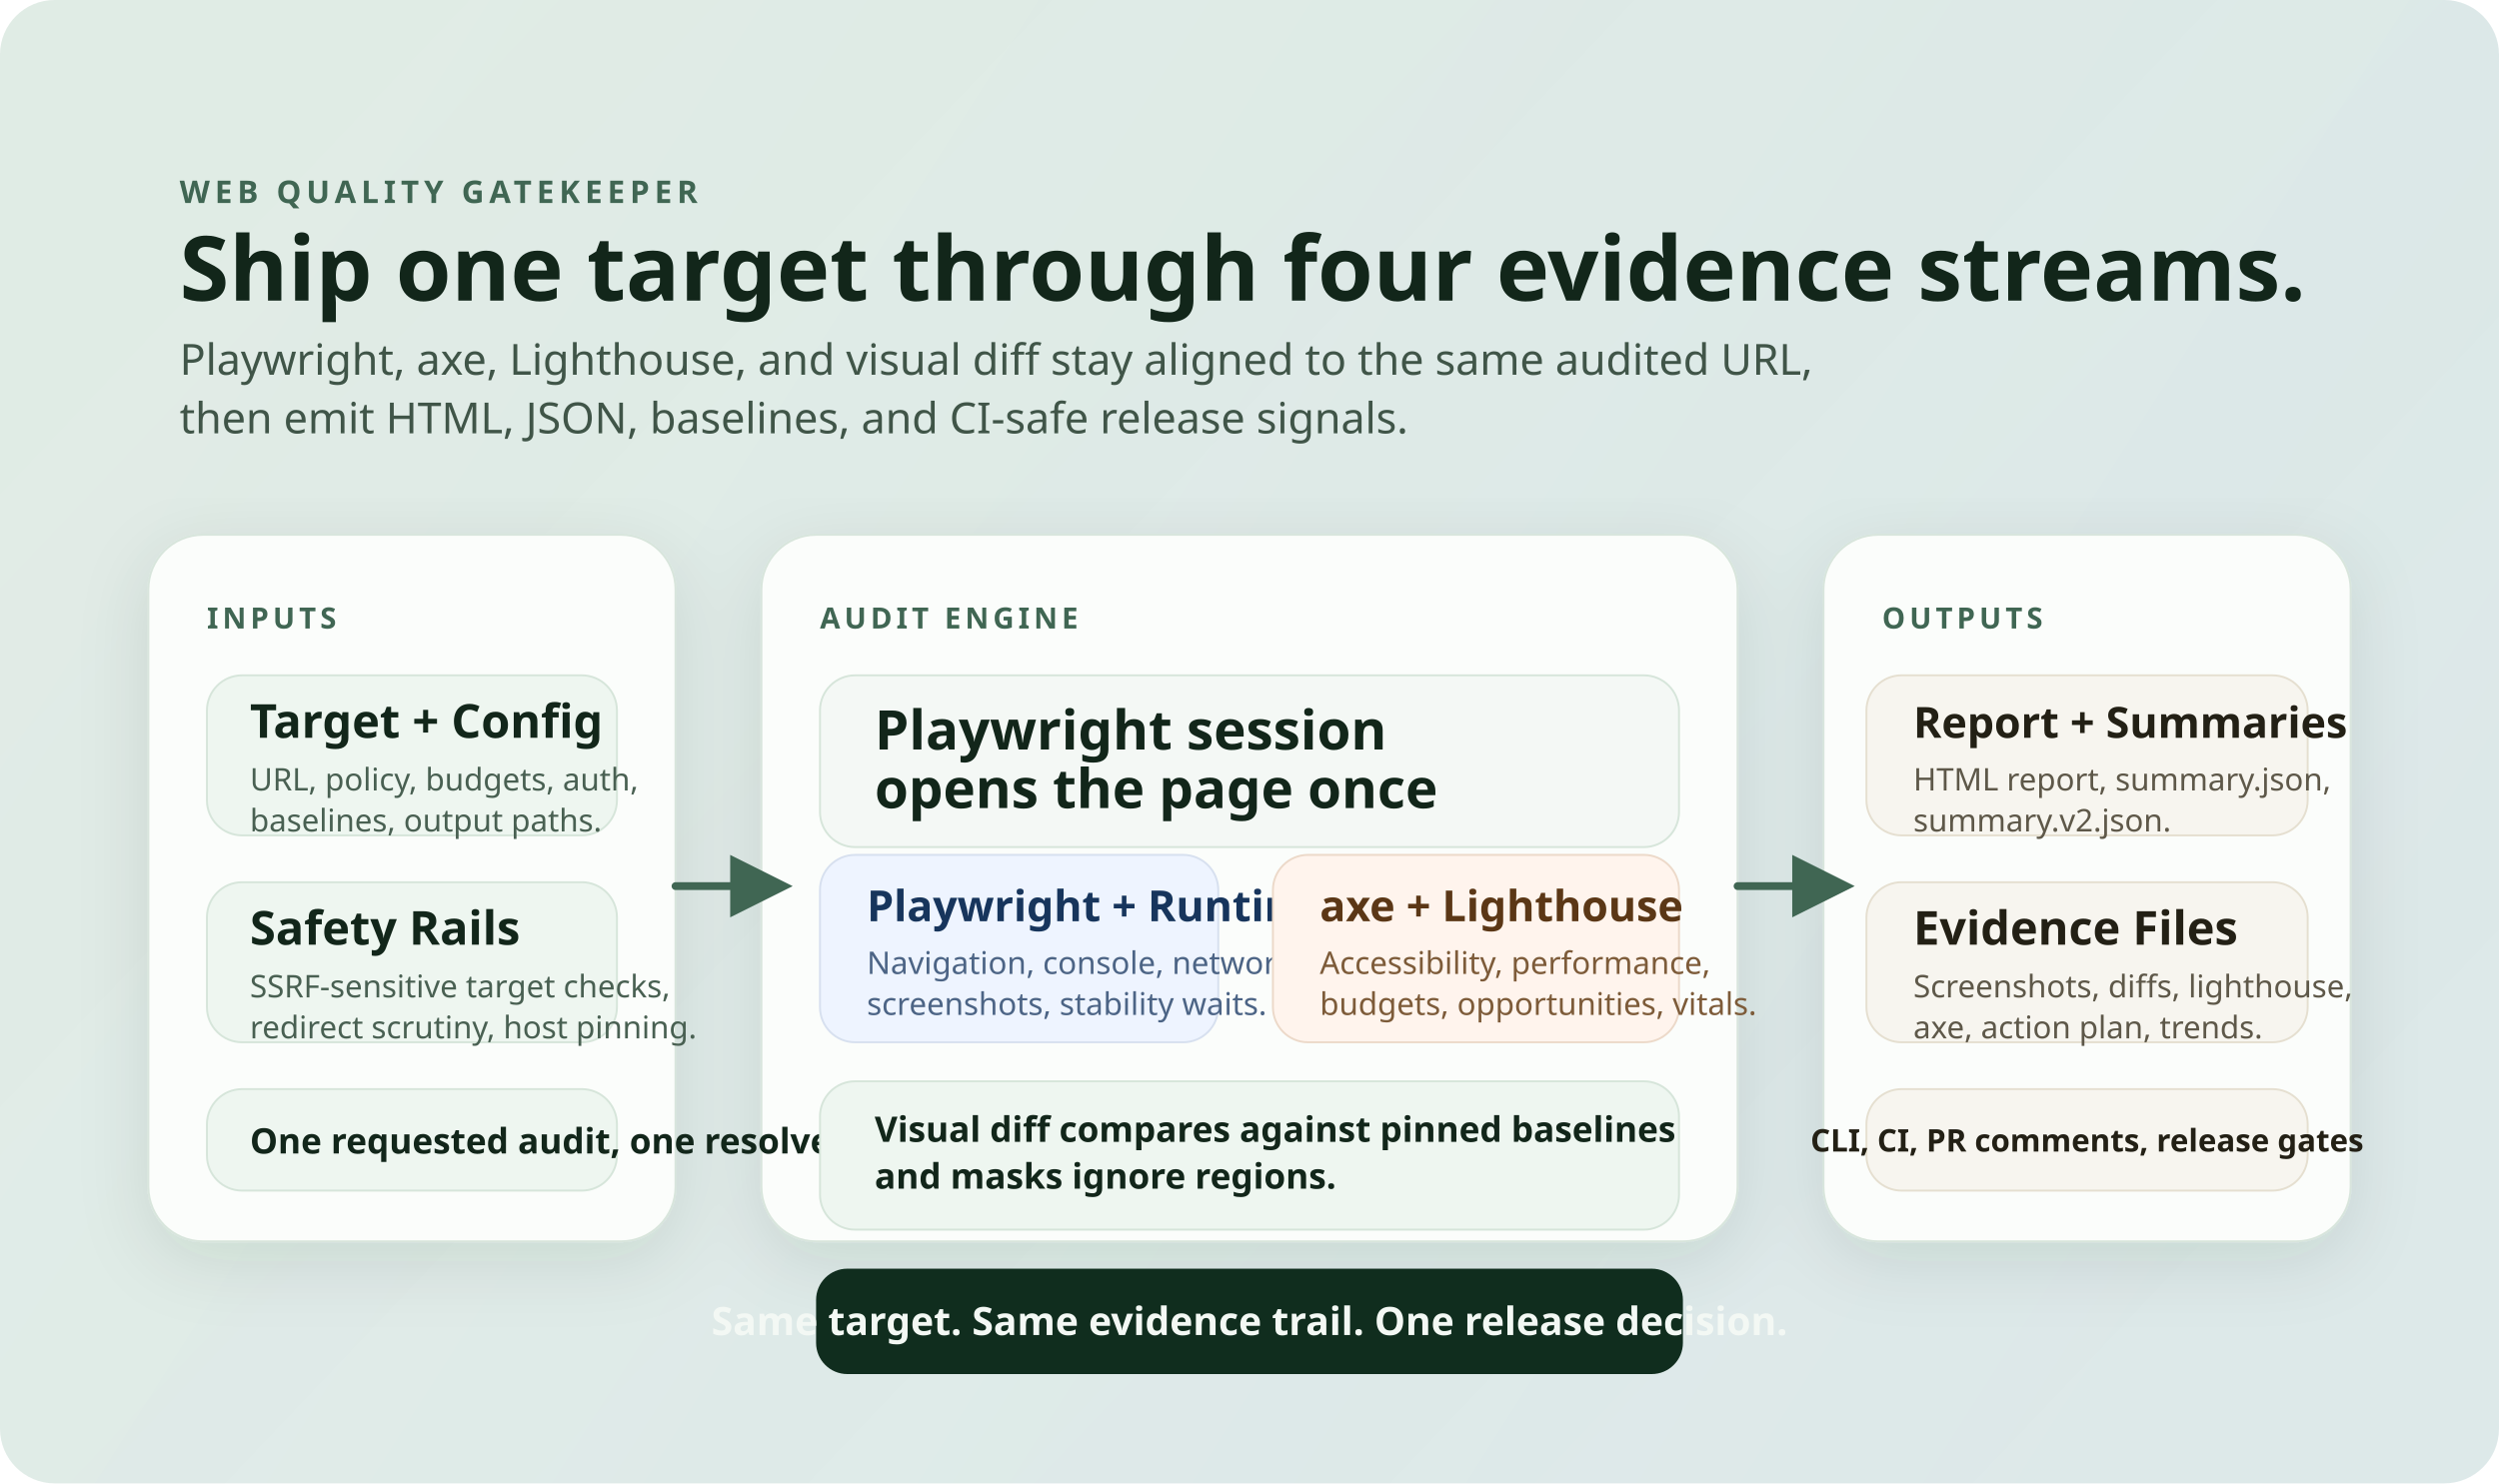
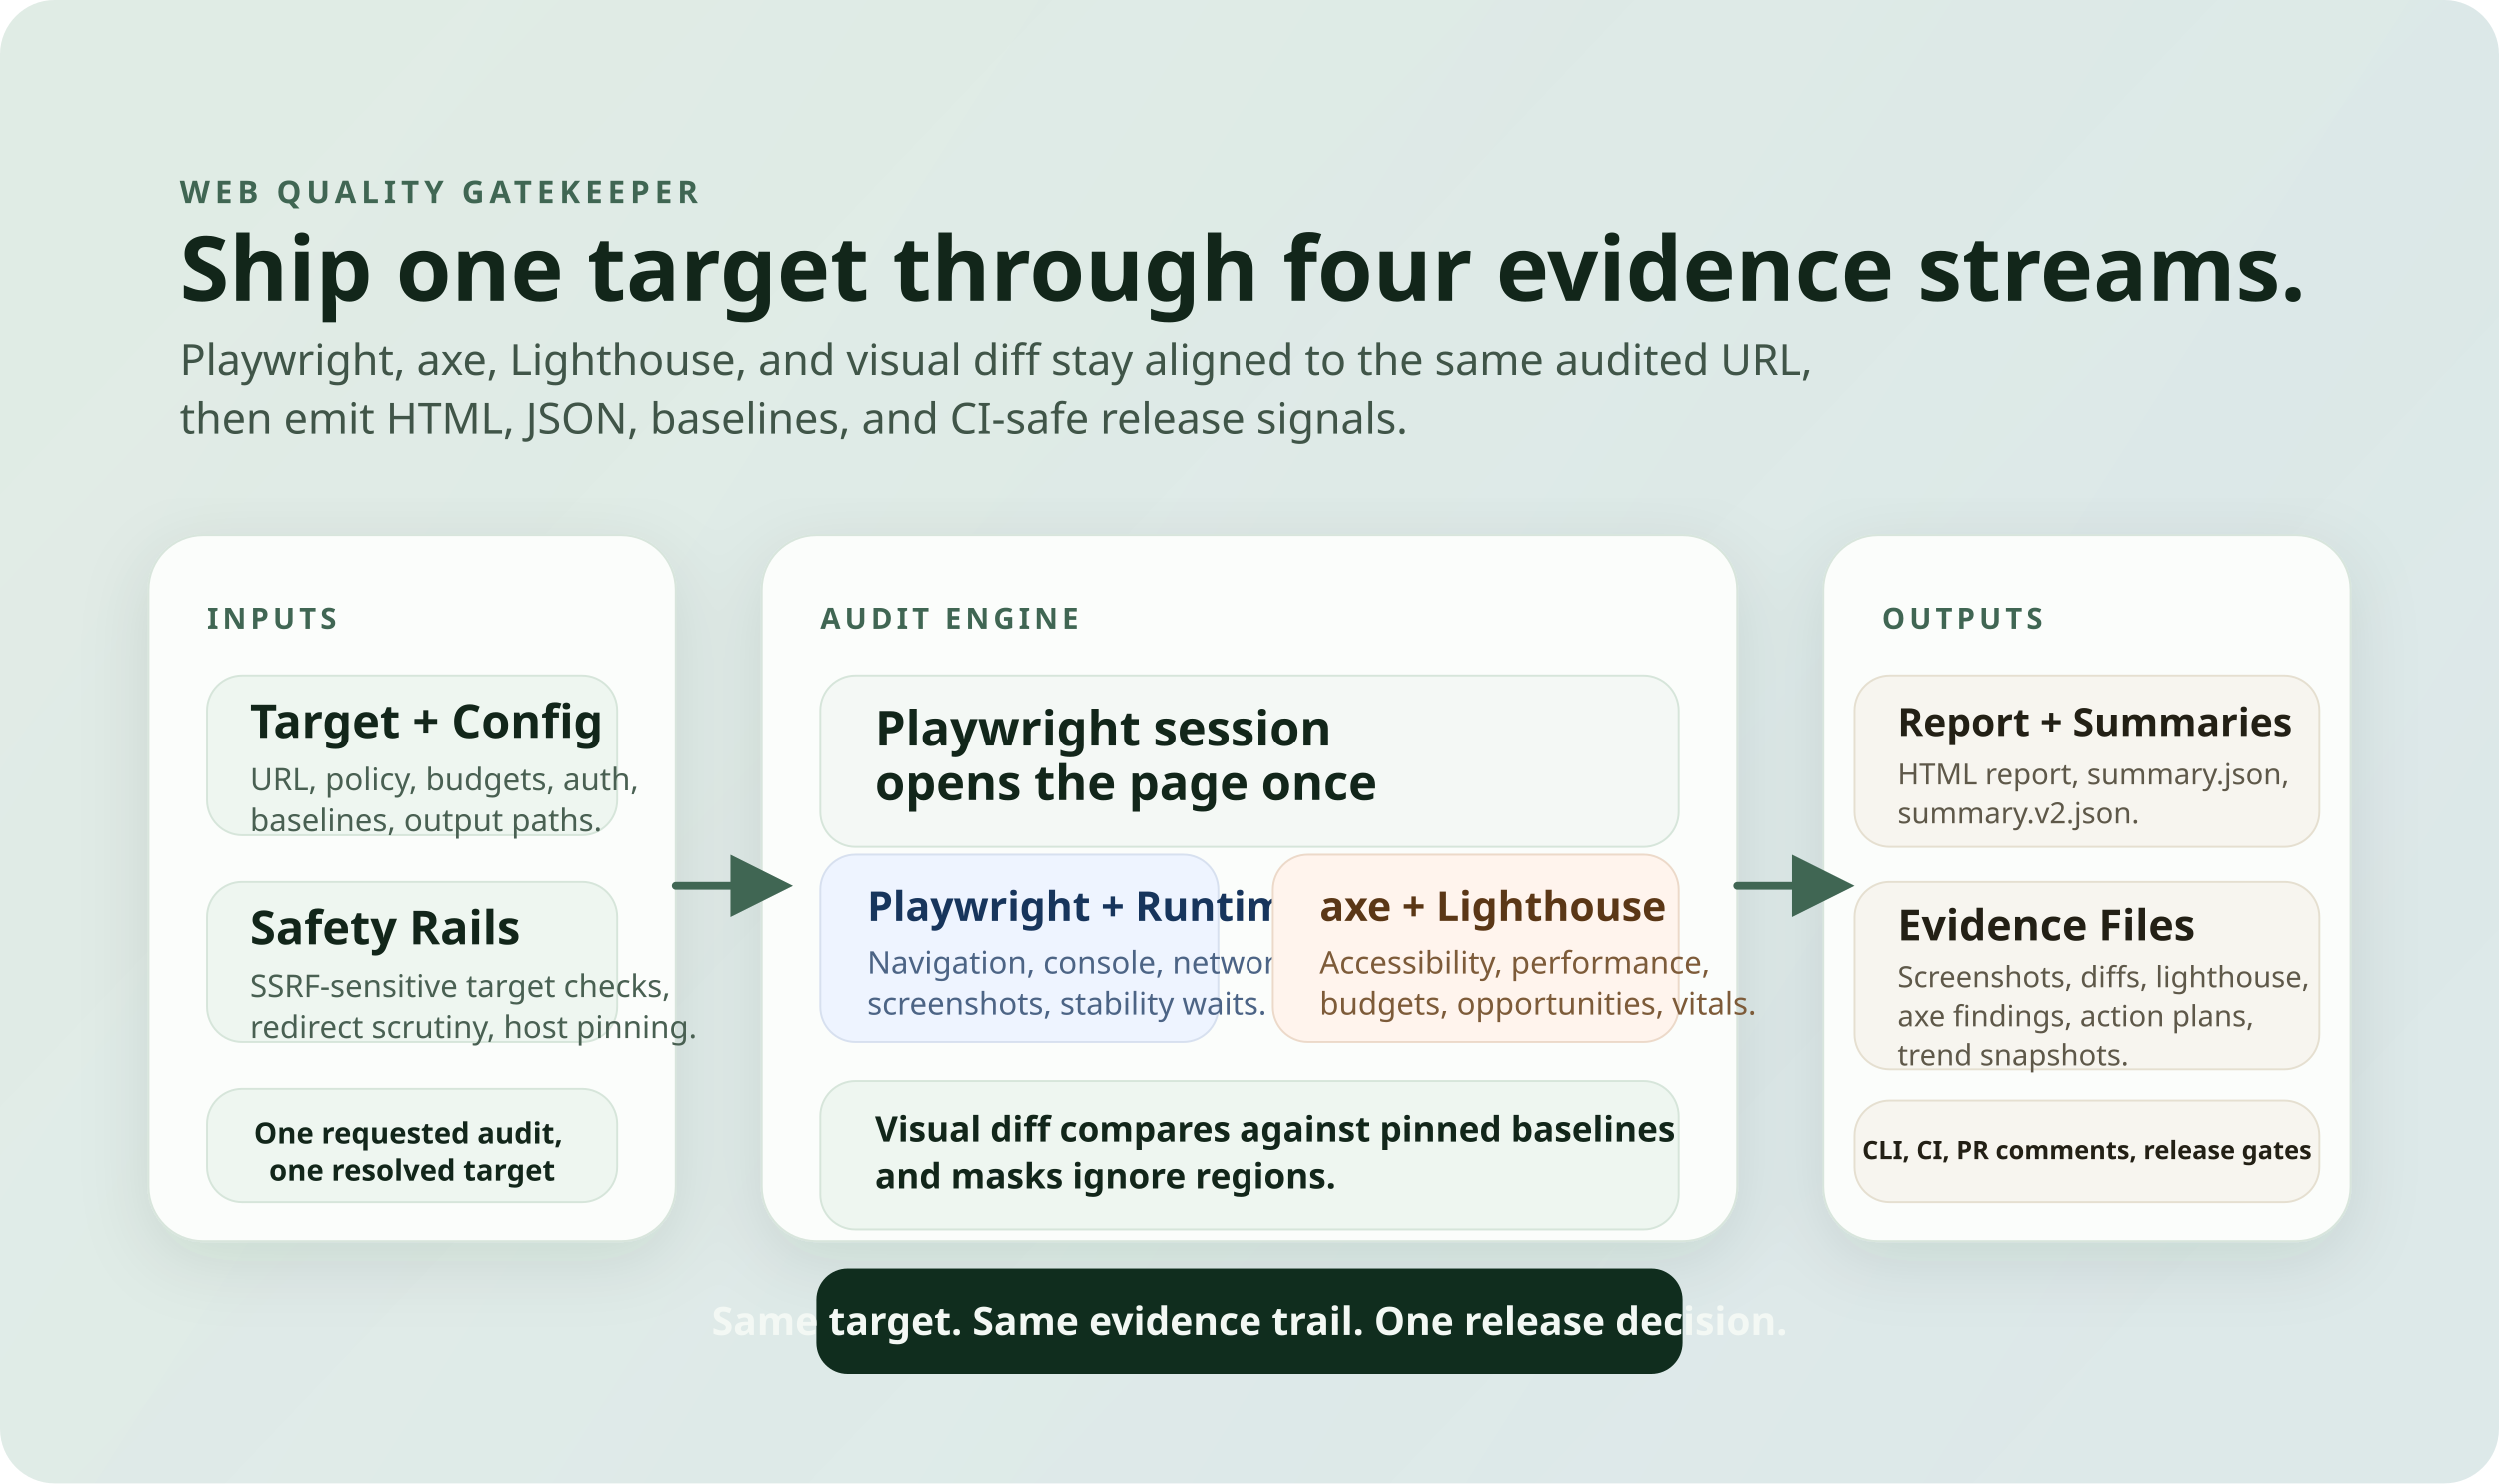
<svg xmlns="http://www.w3.org/2000/svg" viewBox="0 0 1280 760" fill="none">
  <defs>
    <linearGradient id="bg" x1="140" y1="64" x2="1140" y2="700" gradientUnits="userSpaceOnUse">
      <stop offset="0" stop-color="#f7faf7" />
      <stop offset="1" stop-color="#edf4ef" />
    </linearGradient>
    <linearGradient id="accent" x1="240" y1="0" x2="1040" y2="760" gradientUnits="userSpaceOnUse">
      <stop offset="0" stop-color="#0f6a44" stop-opacity="0.10" />
      <stop offset="1" stop-color="#215ea6" stop-opacity="0.08" />
    </linearGradient>
    <filter id="shadow" x="-8%" y="-8%" width="116%" height="124%">
      <feDropShadow dx="0" dy="10" stdDeviation="18" flood-color="#183423" flood-opacity="0.10" />
    </filter>
    <marker id="arrow" markerWidth="12" markerHeight="12" refX="6" refY="6" orient="auto-start-reverse">
      <path d="M2 2L10 6L2 10V2Z" fill="#406653" />
    </marker>
  </defs>
  <rect width="1280" height="760" rx="28" fill="url(#bg)" />
  <rect width="1280" height="760" rx="28" fill="url(#accent)" />
  <g font-family="'IBM Plex Sans','Avenir Next','Segoe UI',sans-serif" fill="#12261a">
    <text x="92" y="104" font-size="16" font-weight="700" letter-spacing="0.16em" fill="#406653">WEB QUALITY GATEKEEPER</text>
    <text x="92" y="154" font-size="46" font-weight="700">Ship one target through four evidence streams.</text>
    <text x="92" y="192" font-size="22" fill="#405548">
      Playwright, axe, Lighthouse, and visual diff stay aligned to the same audited URL,
    </text>
    <text x="92" y="222" font-size="22" fill="#405548">
      then emit HTML, JSON, baselines, and CI-safe release signals.
    </text>
  </g>
  <g filter="url(#shadow)">
    <rect x="76" y="274" width="270" height="362" rx="28" fill="#fbfdfb" stroke="#d8e5dc" />
    <rect x="390" y="274" width="500" height="362" rx="28" fill="#fbfdfb" stroke="#d8e5dc" />
    <rect x="934" y="274" width="270" height="362" rx="28" fill="#fbfdfb" stroke="#d8e5dc" />
  </g>
  <g font-family="'IBM Plex Sans','Avenir Next','Segoe UI',sans-serif">
    <text x="106" y="322" font-size="15" font-weight="700" letter-spacing="0.14em" fill="#406653">INPUTS</text>
    <text x="420" y="322" font-size="15" font-weight="700" letter-spacing="0.14em" fill="#406653">AUDIT ENGINE</text>
    <text x="964" y="322" font-size="15" font-weight="700" letter-spacing="0.14em" fill="#406653">OUTPUTS</text>
    <rect x="106" y="346" width="210" height="82" rx="18" fill="#eef6f0" stroke="#d6e5da" />
    <text x="128" y="378" font-size="24" font-weight="700" fill="#12261a">Target + Config</text>
    <text x="128" y="405" font-size="16" fill="#496052">URL, policy, budgets, auth,</text>
    <text x="128" y="426" font-size="16" fill="#496052">baselines, output paths.</text>
    <rect x="106" y="452" width="210" height="82" rx="18" fill="#eef6f0" stroke="#d6e5da" />
    <text x="128" y="484" font-size="24" font-weight="700" fill="#12261a">Safety Rails</text>
    <text x="128" y="511" font-size="16" fill="#496052">SSRF-sensitive target checks,</text>
    <text x="128" y="532" font-size="16" fill="#496052">redirect scrutiny, host pinning.</text>
-     <rect x="106" y="558" width="210" height="52" rx="18" fill="#eef6f0" stroke="#d6e5da" />
-     <text x="128" y="591" font-size="18" font-weight="700" fill="#12261a">One requested audit, one resolved target</text>
+     <rect x="106" y="558" width="210" height="58" rx="18" fill="#eef6f0" stroke="#d6e5da" />
+     <text x="211" y="586" text-anchor="middle" font-size="15" font-weight="700" fill="#12261a">
+       <tspan x="211" dy="0">One requested audit,</tspan>
+       <tspan x="211" dy="19">one resolved target</tspan>
+     </text>
    <rect x="420" y="346" width="440" height="88" rx="18" fill="#f4f8f5" stroke="#d6e5da" />
-     <text x="448" y="384" font-size="28" font-weight="700" fill="#12261a">
+     <text x="448" y="382" font-size="25" font-weight="700" fill="#12261a">
      <tspan x="448" dy="0">Playwright session</tspan>
-       <tspan x="448" dy="30">opens the page once</tspan>
+       <tspan x="448" dy="28">opens the page once</tspan>
    </text>
    <rect x="420" y="438" width="204" height="96" rx="18" fill="#eef4ff" stroke="#d7e0ef" />
-     <text x="444" y="472" font-size="22" font-weight="700" fill="#17355c">Playwright + Runtime</text>
+     <text x="444" y="472" font-size="21" font-weight="700" fill="#17355c">Playwright + Runtime</text>
    <text x="444" y="499" font-size="16" fill="#4c6485">Navigation, console, network,</text>
    <text x="444" y="520" font-size="16" fill="#4c6485">screenshots, stability waits.</text>
    <rect x="652" y="438" width="208" height="96" rx="18" fill="#fff4ed" stroke="#ecd9c9" />
-     <text x="676" y="472" font-size="22" font-weight="700" fill="#5b3716">axe + Lighthouse</text>
+     <text x="676" y="472" font-size="21" font-weight="700" fill="#5b3716">axe + Lighthouse</text>
    <text x="676" y="499" font-size="16" fill="#7d5b39">Accessibility, performance,</text>
    <text x="676" y="520" font-size="16" fill="#7d5b39">budgets, opportunities, vitals.</text>
    <rect x="420" y="554" width="440" height="76" rx="18" fill="#eef6f0" stroke="#d6e5da" />
    <text x="448" y="585" font-size="18" font-weight="700" fill="#12261a">
      <tspan x="448" dy="0">Visual diff compares against pinned baselines</tspan>
      <tspan x="448" dy="24">and masks ignore regions.</tspan>
    </text>
-     <rect x="956" y="346" width="226" height="82" rx="18" fill="#f7f5ef" stroke="#e5dfd0" />
-     <text x="980" y="378" font-size="22" font-weight="700" fill="#232015">Report + Summaries</text>
-     <text x="980" y="405" font-size="16" fill="#5e5849">HTML report, summary.json,</text>
-     <text x="980" y="426" font-size="16" fill="#5e5849">summary.v2.json.</text>
-     <rect x="956" y="452" width="226" height="82" rx="18" fill="#f7f5ef" stroke="#e5dfd0" />
-     <text x="980" y="484" font-size="24" font-weight="700" fill="#232015">Evidence Files</text>
-     <text x="980" y="511" font-size="16" fill="#5e5849">Screenshots, diffs, lighthouse,</text>
-     <text x="980" y="532" font-size="16" fill="#5e5849">axe, action plan, trends.</text>
-     <rect x="956" y="558" width="226" height="52" rx="18" fill="#f7f5ef" stroke="#e5dfd0" />
-     <text x="1069" y="590" text-anchor="middle" font-size="16" font-weight="700" fill="#232015">
+     <rect x="950" y="346" width="238" height="88" rx="18" fill="#f7f5ef" stroke="#e5dfd0" />
+     <text x="972" y="377" font-size="20" font-weight="700" fill="#232015">Report + Summaries</text>
+     <text x="972" y="402" font-size="15" fill="#5e5849">HTML report, summary.json,</text>
+     <text x="972" y="422" font-size="15" fill="#5e5849">summary.v2.json.</text>
+     <rect x="950" y="452" width="238" height="96" rx="18" fill="#f7f5ef" stroke="#e5dfd0" />
+     <text x="972" y="482" font-size="22" font-weight="700" fill="#232015">Evidence Files</text>
+     <text x="972" y="506" font-size="15" fill="#5e5849">Screenshots, diffs, lighthouse,</text>
+     <text x="972" y="526" font-size="15" fill="#5e5849">axe findings, action plans,</text>
+     <text x="972" y="546" font-size="15" fill="#5e5849">trend snapshots.</text>
+     <rect x="950" y="564" width="238" height="52" rx="18" fill="#f7f5ef" stroke="#e5dfd0" />
+     <text x="1069" y="594" text-anchor="middle" font-size="13" font-weight="700" fill="#232015">
      CLI, CI, PR comments, release gates
    </text>
  </g>
  <g stroke="#406653" stroke-width="4" stroke-linecap="round" marker-end="url(#arrow)">
    <path d="M346 454H390" />
    <path d="M890 454H934" />
  </g>
  <g font-family="'IBM Plex Sans','Avenir Next','Segoe UI',sans-serif">
    <rect x="418" y="650" width="444" height="54" rx="16" fill="#102d1e" />
    <text x="640" y="684" text-anchor="middle" font-size="20" font-weight="700" fill="#f3f8f4">
      Same target. Same evidence trail. One release decision.
    </text>
  </g>
</svg>
